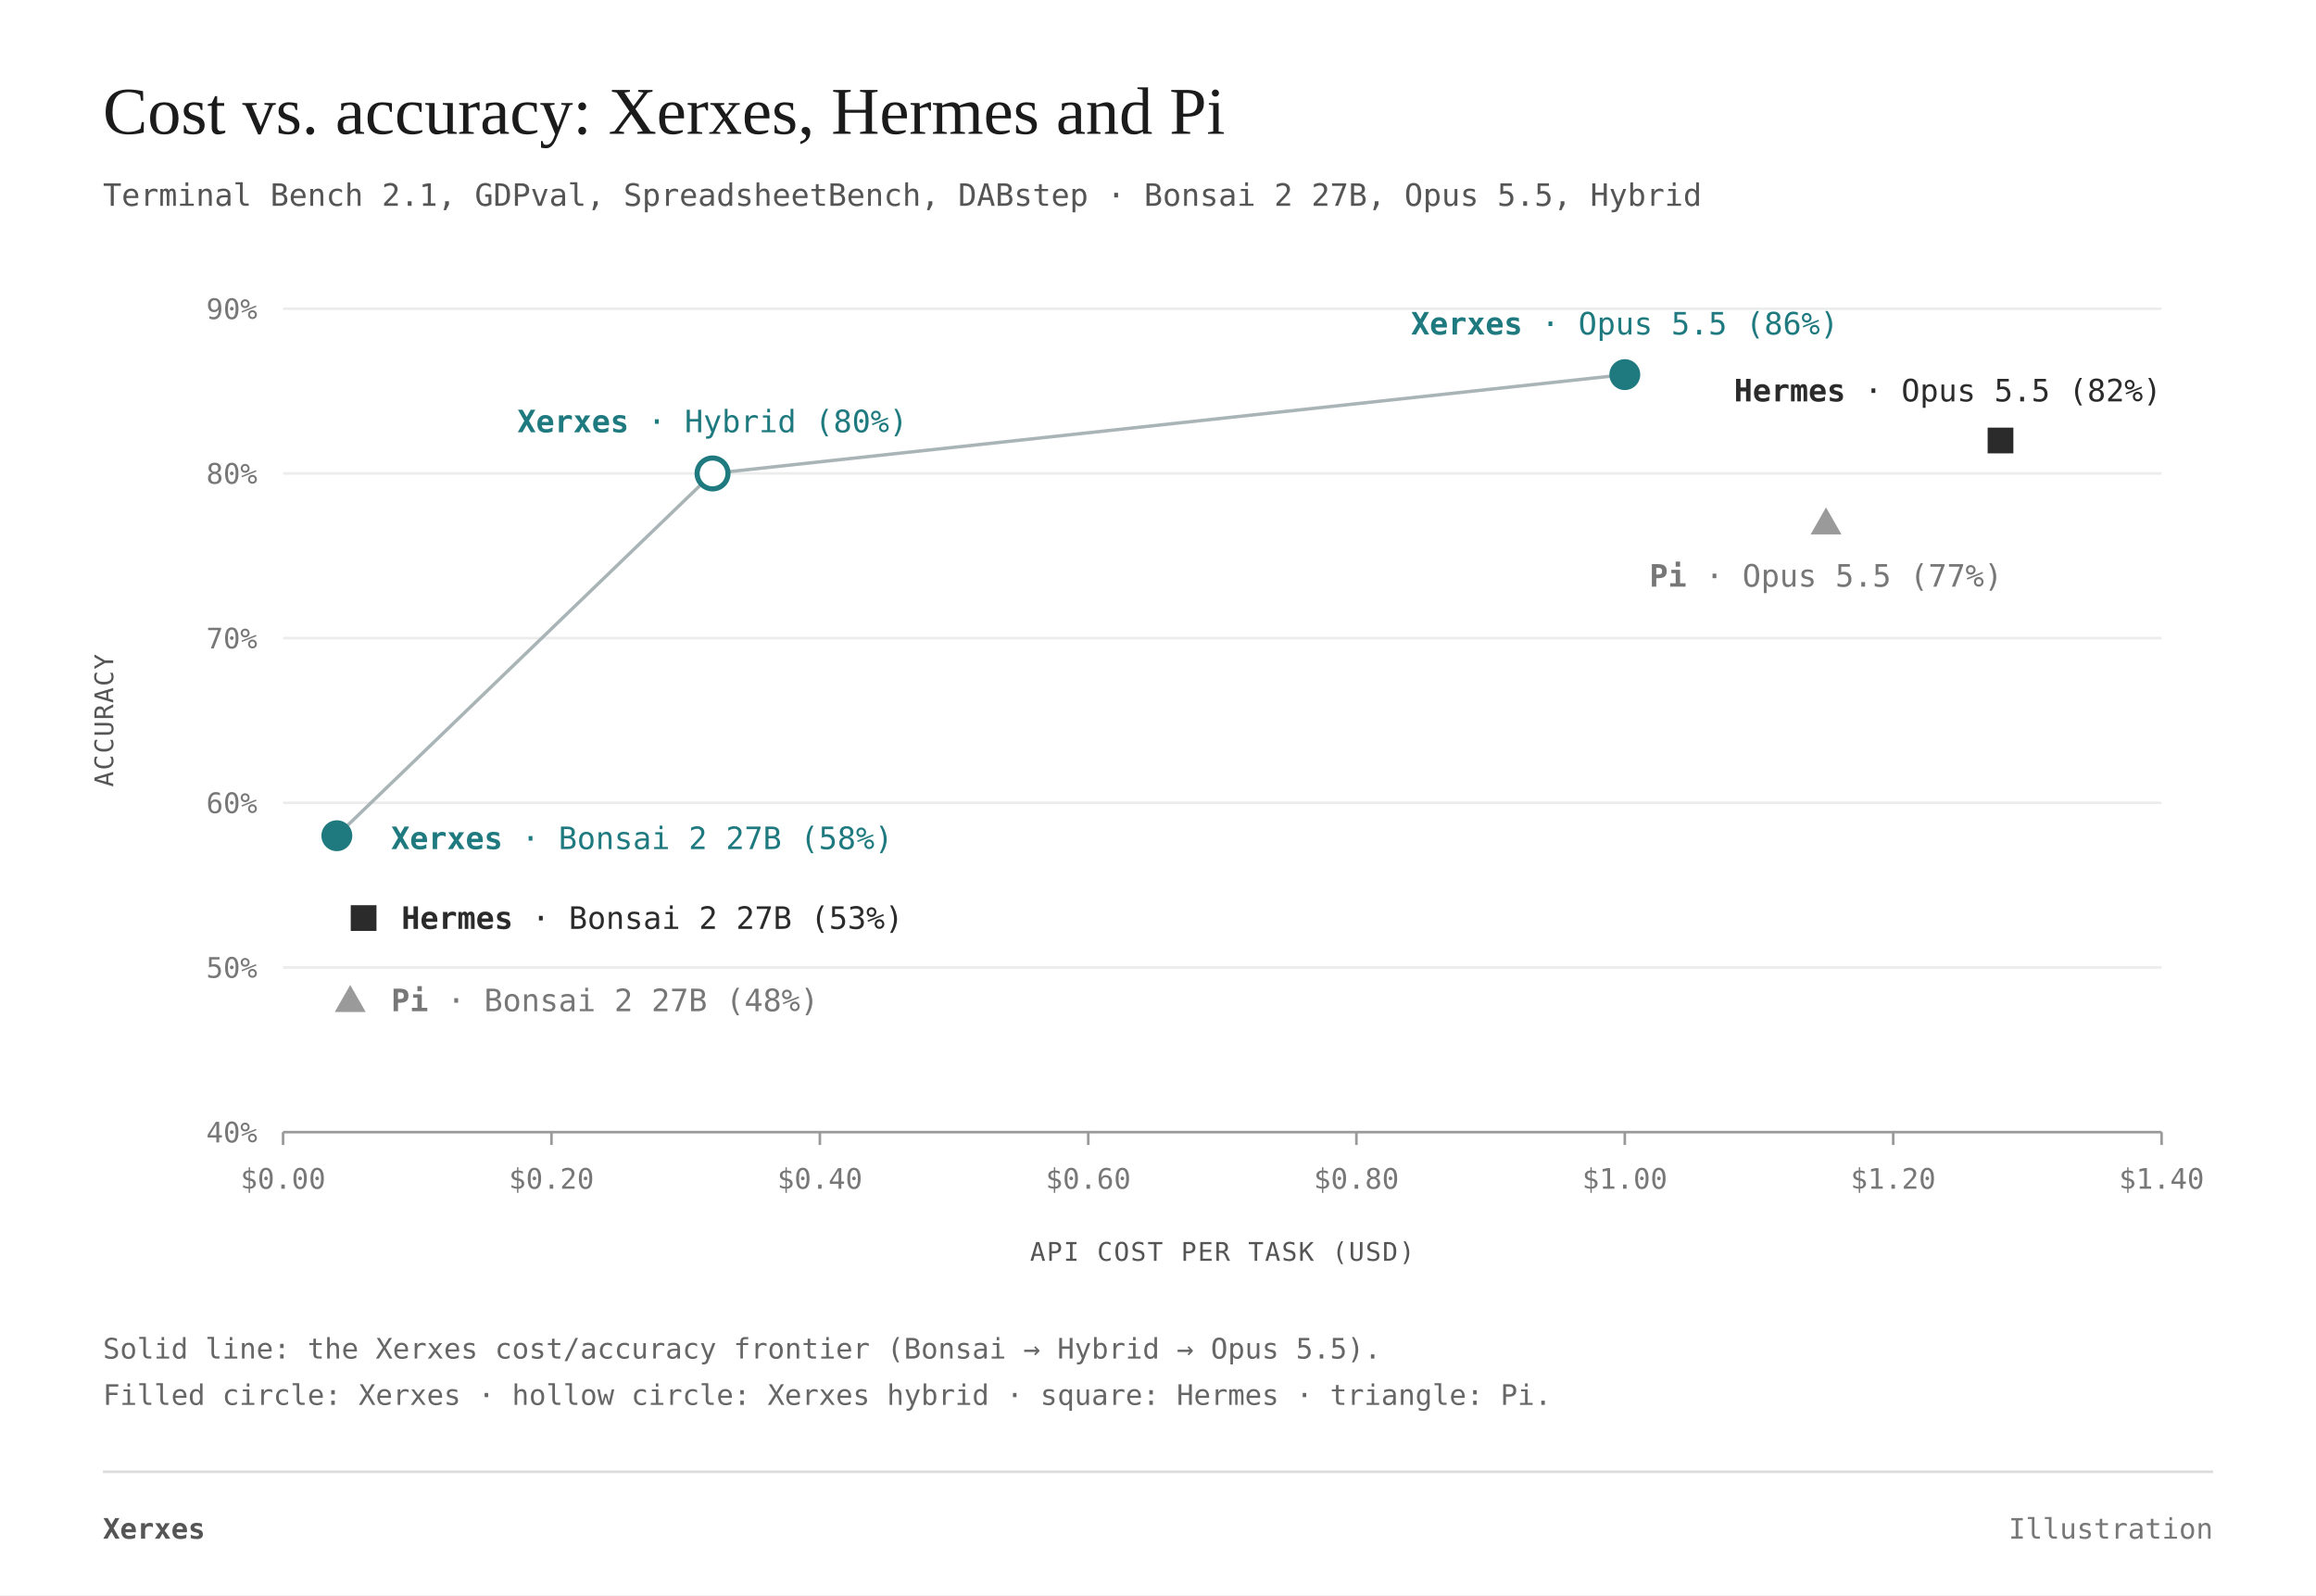
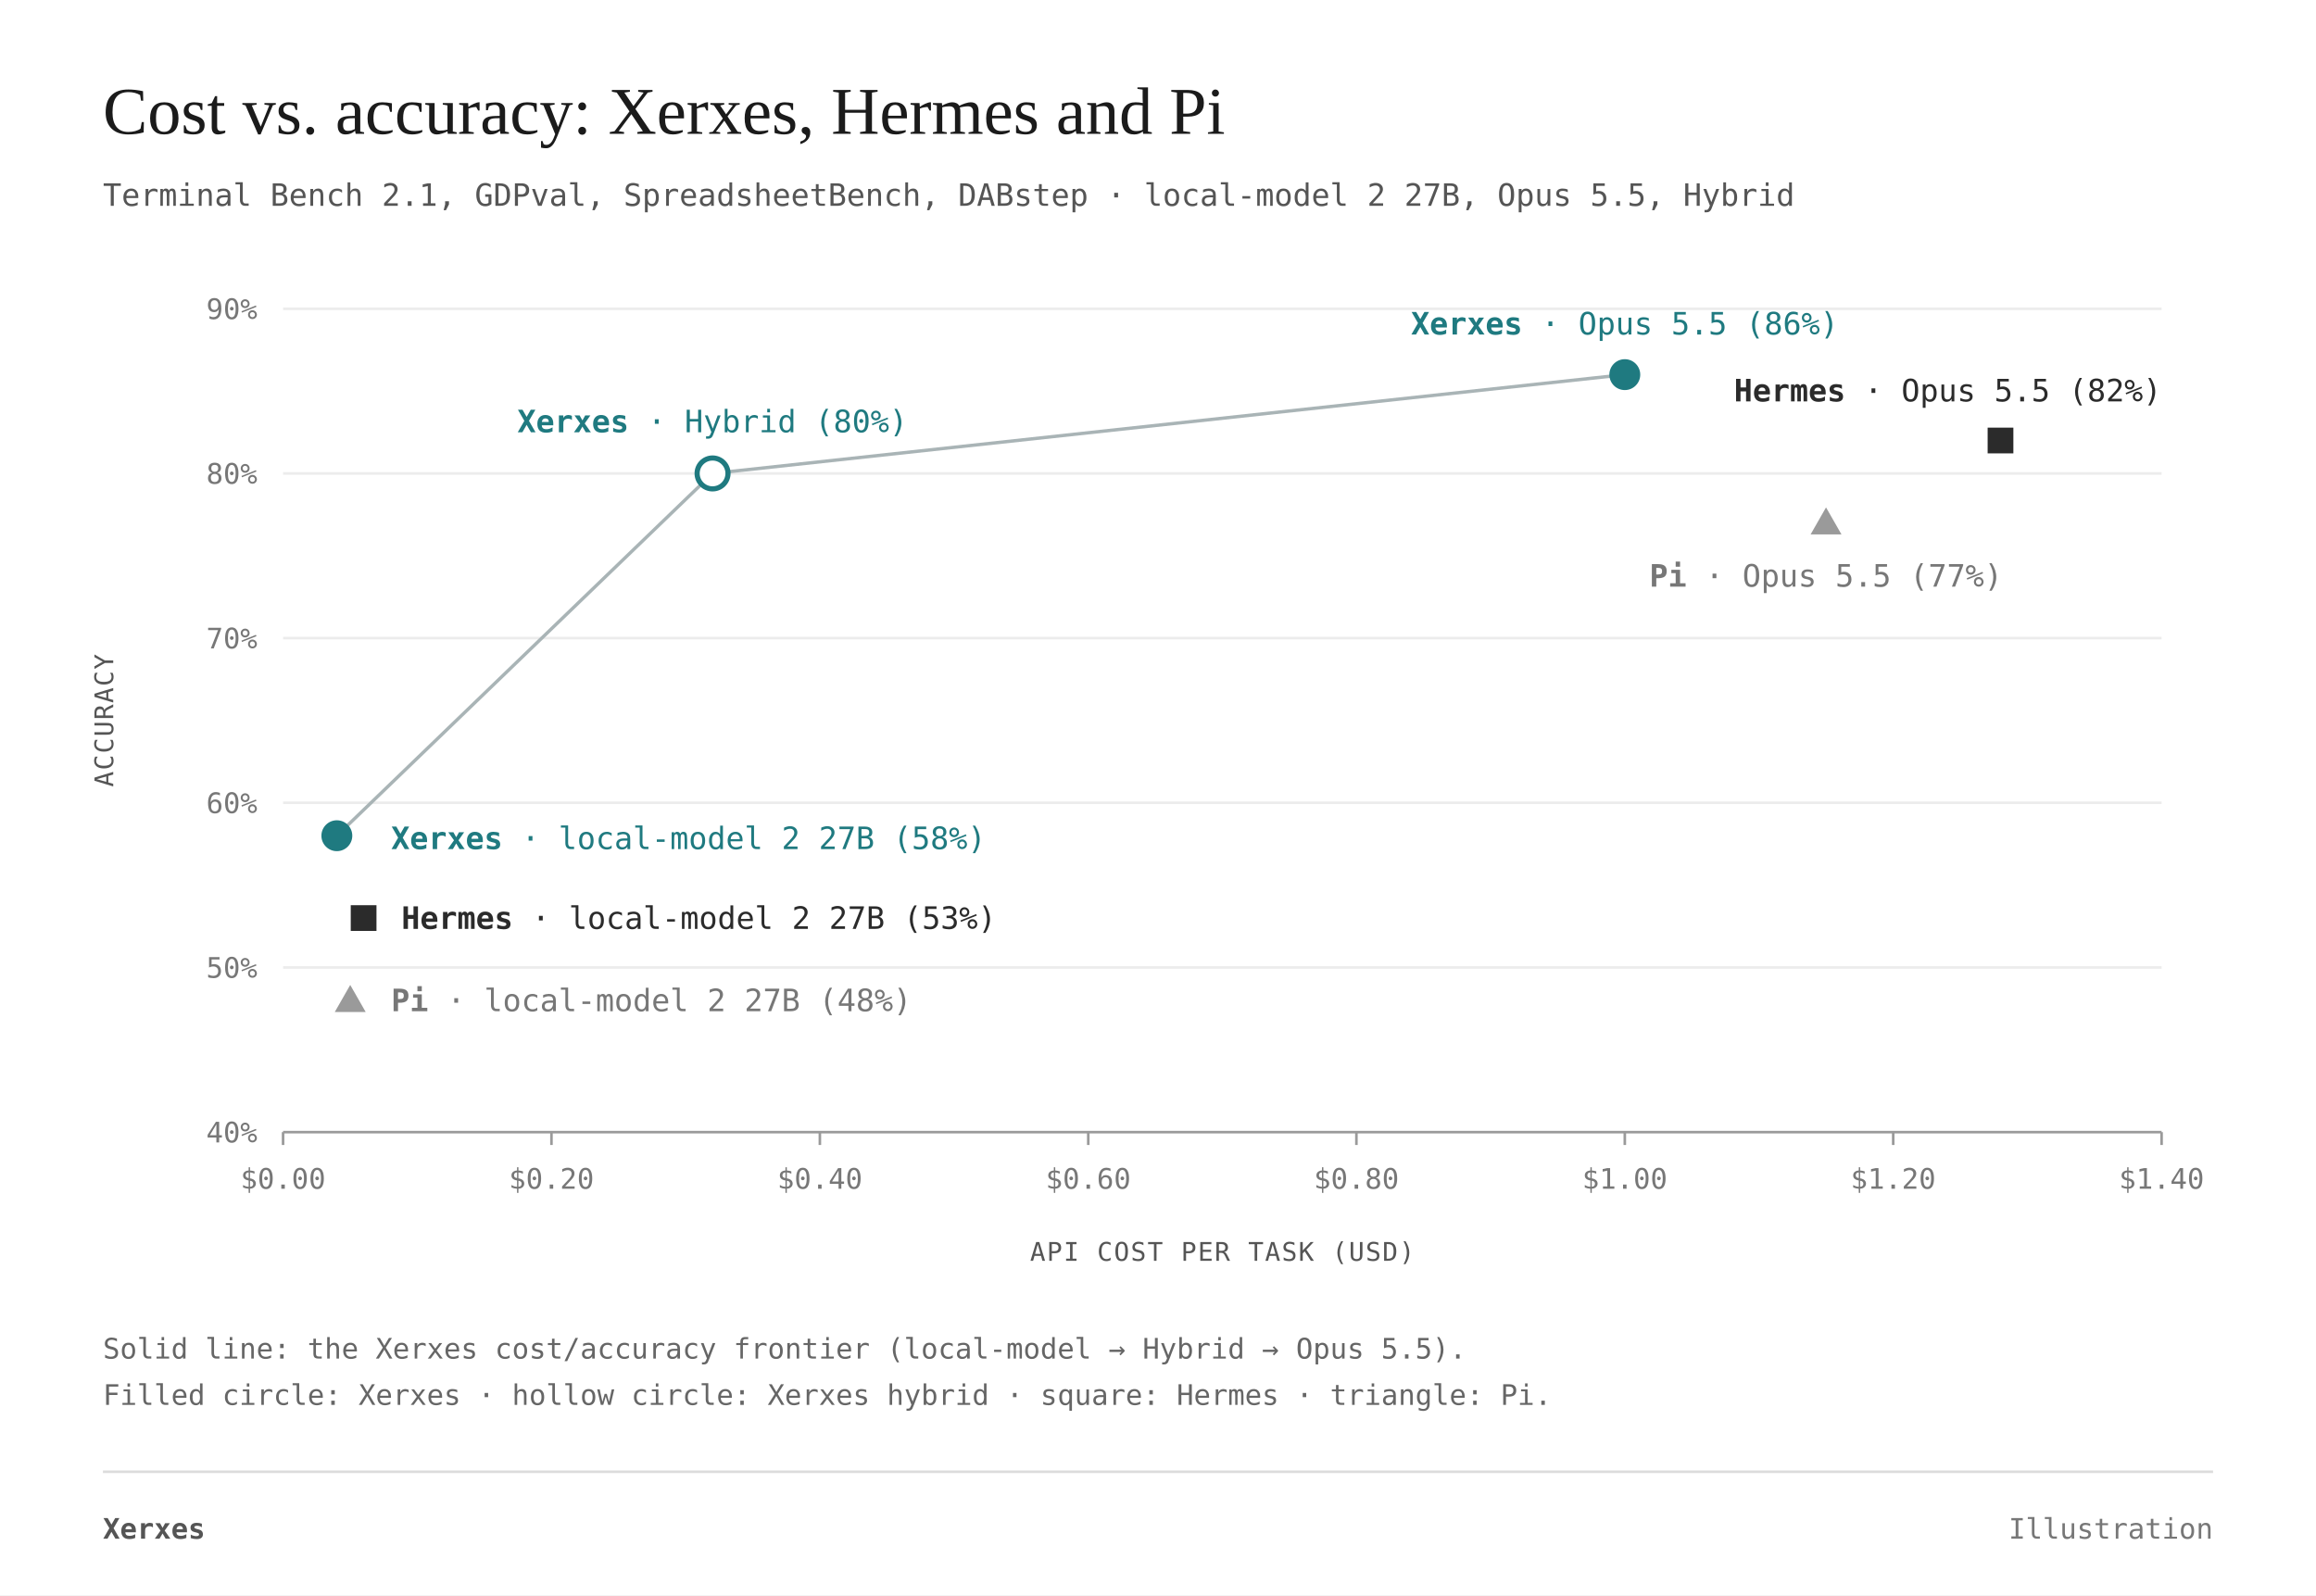
<svg xmlns="http://www.w3.org/2000/svg" width="900" height="620" viewBox="0 0 900 620" font-family="SF Mono, Menlo, Consolas, monospace">
  <rect width="900" height="620" fill="#ffffff" />
  <text x="40" y="52" font-family="Georgia, 'Times New Roman', serif" font-size="26" fill="#1b1b1b">Cost vs. accuracy: Xerxes, Hermes and Pi</text>
-   <text x="40" y="80" font-size="12" fill="#555">Terminal Bench 2.1, GDPval, SpreadsheetBench, DABstep · Bonsai 2 27B, Opus 5.5, Hybrid</text>
+   <text x="40" y="80" font-size="12" fill="#555">Terminal Bench 2.1, GDPval, SpreadsheetBench, DABstep · local-model 2 27B, Opus 5.5, Hybrid</text>
  <g stroke="#ececec" stroke-width="1">
    <line x1="110" y1="120" x2="840" y2="120" />
    <line x1="110" y1="184" x2="840" y2="184" />
    <line x1="110" y1="248" x2="840" y2="248" />
    <line x1="110" y1="312" x2="840" y2="312" />
    <line x1="110" y1="376" x2="840" y2="376" />
  </g>
  <line x1="110" y1="440" x2="840" y2="440" stroke="#9a9a9a" stroke-width="1" />
  <g font-size="11" fill="#777" text-anchor="end">
    <text x="100" y="124">90%</text>
    <text x="100" y="188">80%</text>
    <text x="100" y="252">70%</text>
    <text x="100" y="316">60%</text>
    <text x="100" y="380">50%</text>
    <text x="100" y="444">40%</text>
  </g>
  <text transform="translate(44 280) rotate(-90)" font-size="10" fill="#555" text-anchor="middle" letter-spacing="0.5">ACCURACY</text>
  <g stroke="#9a9a9a" stroke-width="1">
    <line x1="110" y1="440" x2="110" y2="445" />
    <line x1="214.3" y1="440" x2="214.3" y2="445" />
    <line x1="318.6" y1="440" x2="318.6" y2="445" />
    <line x1="422.9" y1="440" x2="422.9" y2="445" />
    <line x1="527.1" y1="440" x2="527.1" y2="445" />
    <line x1="631.4" y1="440" x2="631.4" y2="445" />
    <line x1="735.7" y1="440" x2="735.7" y2="445" />
    <line x1="840" y1="440" x2="840" y2="445" />
  </g>
  <g font-size="11" fill="#777" text-anchor="middle">
    <text x="110" y="462">$0.00</text>
    <text x="214.3" y="462">$0.20</text>
    <text x="318.6" y="462">$0.40</text>
    <text x="422.9" y="462">$0.60</text>
    <text x="527.1" y="462">$0.80</text>
    <text x="631.4" y="462">$1.00</text>
    <text x="735.7" y="462">$1.20</text>
    <text x="840" y="462">$1.40</text>
  </g>
  <text x="475" y="490" font-size="10" fill="#555" text-anchor="middle" letter-spacing="0.5">API COST PER TASK (USD)</text>
  <polyline points="130.9,324.8 276.9,184 631.4,145.6" fill="none" stroke="#a9b4b6" stroke-width="1.3" />
  <circle cx="130.9" cy="324.8" r="6" fill="#1f7a80" />
  <circle cx="276.9" cy="184" r="6" fill="#ffffff" stroke="#1f7a80" stroke-width="2" />
  <circle cx="631.4" cy="145.6" r="6" fill="#1f7a80" />
  <rect x="136.3" y="351.8" width="10" height="10" fill="#2b2b2b" />
  <rect x="772.4" y="166.2" width="10" height="10" fill="#2b2b2b" />
  <polygon points="136.1,382.8 142.1,393.3 130.1,393.3" fill="#9a9a9a" />
  <polygon points="709.6,197.2 715.6,207.7 703.6,207.7" fill="#9a9a9a" />
  <g font-size="12">
    <text x="152" y="330" fill="#1f7a80">
-       <tspan font-weight="700">Xerxes</tspan> · Bonsai 2 27B (58%)</text>
+       <tspan font-weight="700">Xerxes</tspan> · local-model 2 27B (58%)</text>
    <text x="156" y="361" fill="#2b2b2b">
-       <tspan font-weight="700">Hermes</tspan> · Bonsai 2 27B (53%)</text>
+       <tspan font-weight="700">Hermes</tspan> · local-model 2 27B (53%)</text>
    <text x="152" y="393" fill="#777">
-       <tspan font-weight="700">Pi</tspan> · Bonsai 2 27B (48%)</text>
+       <tspan font-weight="700">Pi</tspan> · local-model 2 27B (48%)</text>
    <text x="276.9" y="168" fill="#1f7a80" text-anchor="middle">
      <tspan font-weight="700">Xerxes</tspan> · Hybrid (80%)</text>
    <text x="631.4" y="130" fill="#1f7a80" text-anchor="middle">
      <tspan font-weight="700">Xerxes</tspan> · Opus 5.5 (86%)</text>
    <text x="840" y="156" fill="#2b2b2b" text-anchor="end">
      <tspan font-weight="700">Hermes</tspan> · Opus 5.5 (82%)</text>
    <text x="709.6" y="228" fill="#777" text-anchor="middle">
      <tspan font-weight="700">Pi</tspan> · Opus 5.5 (77%)</text>
  </g>
  <g font-size="11" fill="#666">
-     <text x="40" y="528">Solid line: the Xerxes cost/accuracy frontier (Bonsai → Hybrid → Opus 5.5).</text>
+     <text x="40" y="528">Solid line: the Xerxes cost/accuracy frontier (local-model → Hybrid → Opus 5.5).</text>
    <text x="40" y="546">Filled circle: Xerxes · hollow circle: Xerxes hybrid · square: Hermes · triangle: Pi.</text>
  </g>
  <line x1="40" y1="572" x2="860" y2="572" stroke="#dcdcdc" stroke-width="1" />
  <text x="40" y="598" font-size="11" fill="#555" font-weight="700">Xerxes</text>
  <text x="860" y="598" font-size="11" fill="#777" text-anchor="end">Illustration</text>
</svg>
